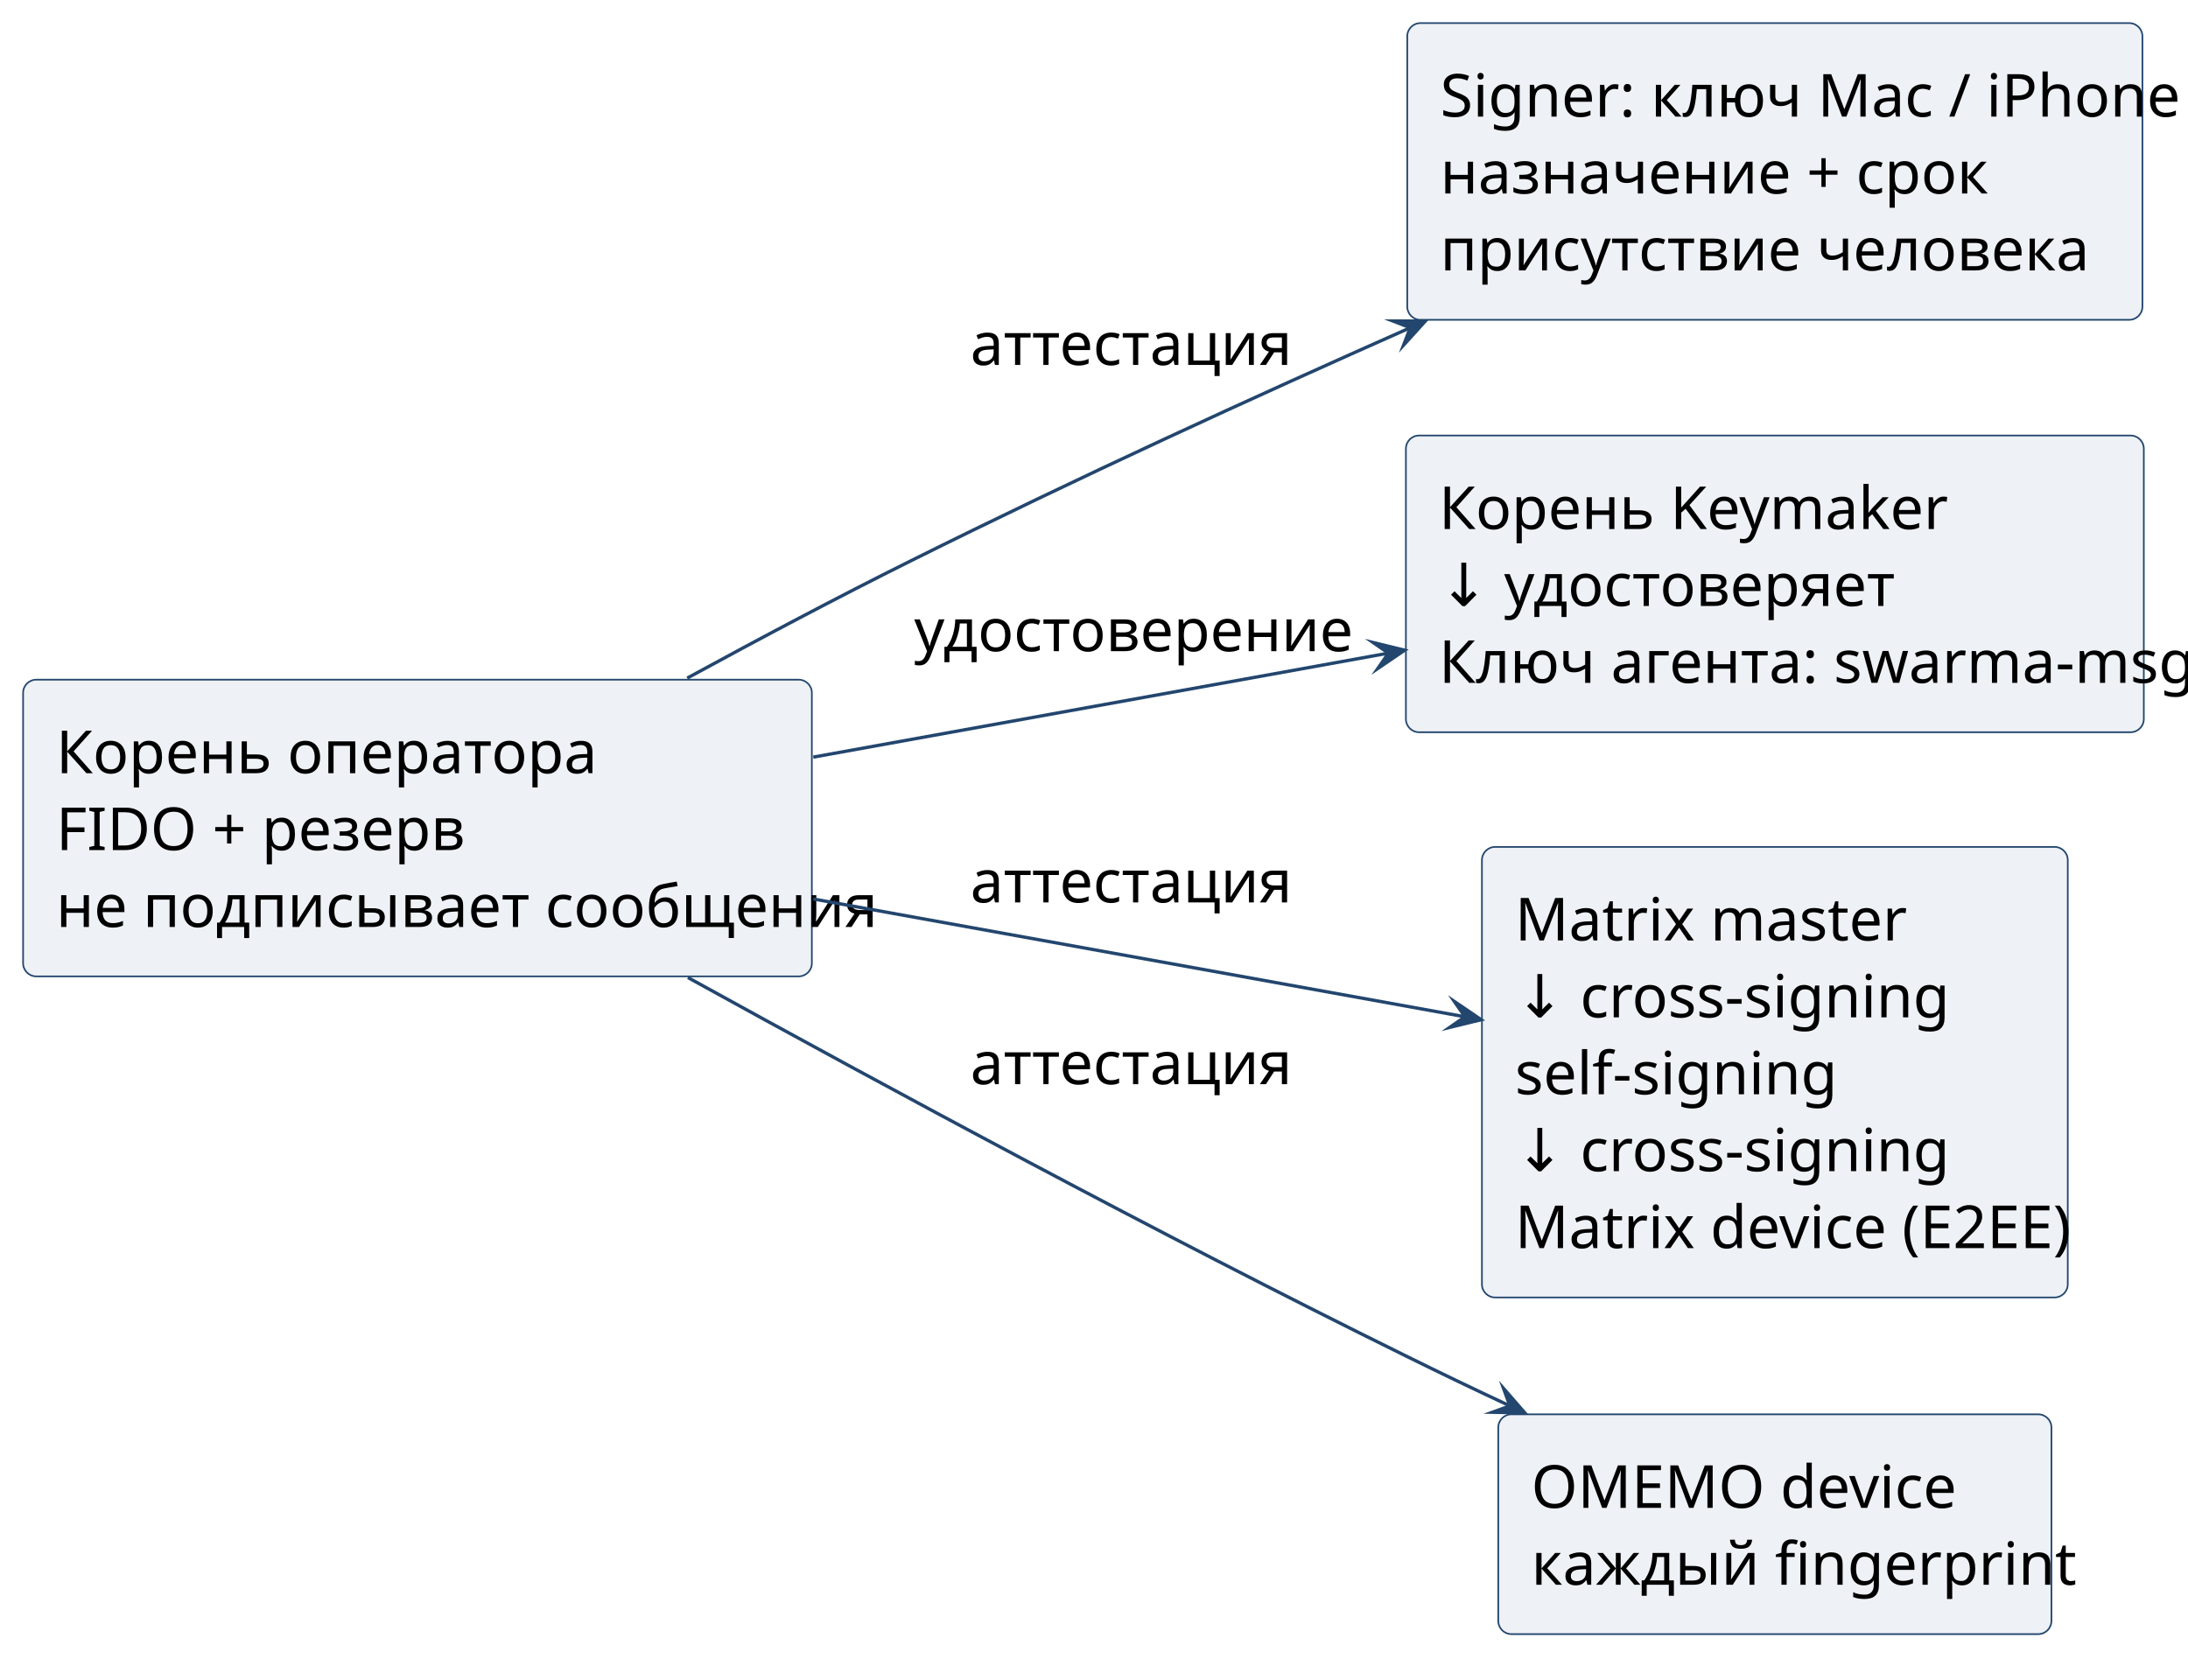
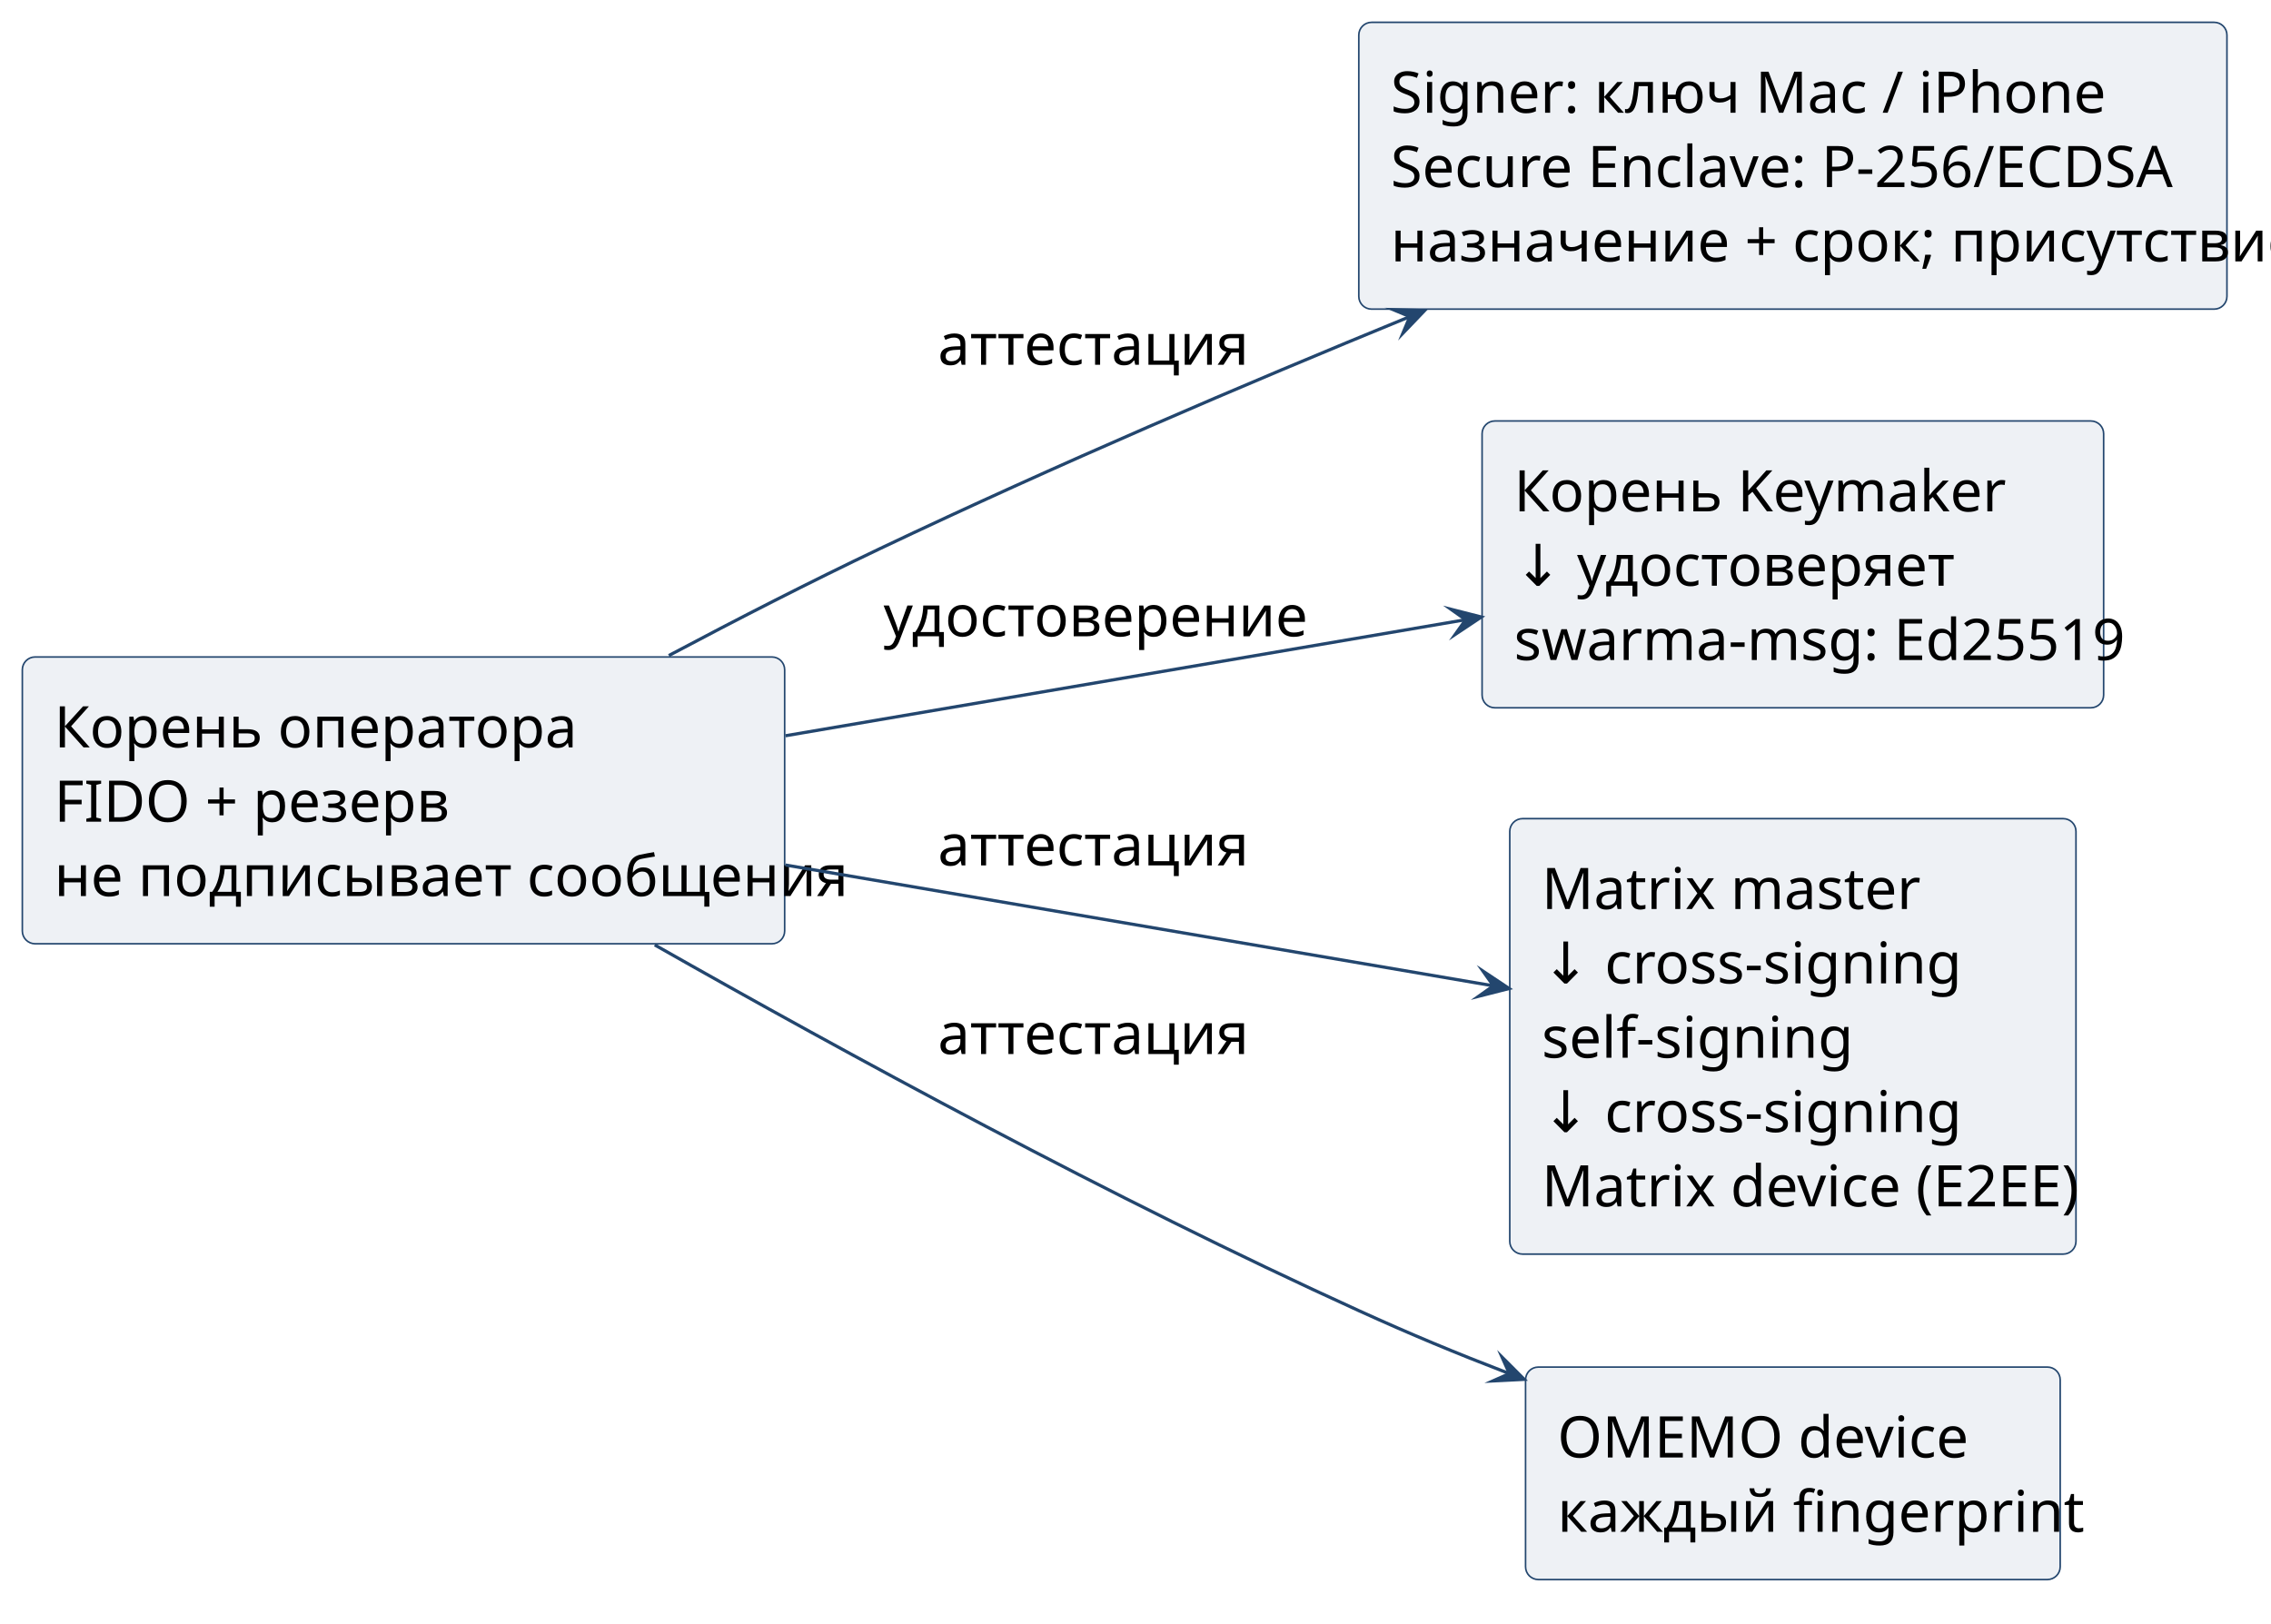
- <svg xmlns="http://www.w3.org/2000/svg" contentStyleType="text/css" data-diagram-type="DESCRIPTION" height="509px" preserveAspectRatio="none" style="width:663px;height:509px;background:#FFFFFF;" version="1.1" viewBox="0 0 663 509" width="663px" zoomAndPan="magnify">
+ <svg xmlns="http://www.w3.org/2000/svg" contentStyleType="text/css" data-diagram-type="DESCRIPTION" height="509px" preserveAspectRatio="none" style="width:712px;height:509px;background:#FFFFFF;" version="1.1" viewBox="0 0 712 509" width="712px" zoomAndPan="magnify">
  <defs />
  <g>
    <g class="entity" data-qualified-name="root" data-source-line="9" id="ent0001">
      <rect fill="#EEF1F5" height="89.93" rx="4" ry="4" style="stroke:#23466E;stroke-width:0.5;" width="239.006" x="7" y="206" />
      <text fill="#000000" font-family="PT Sans" font-size="18" lengthAdjust="spacing" textLength="144.936" x="17" y="234.342">Корень оператора</text>
      <text fill="#000000" font-family="PT Sans" font-size="18" lengthAdjust="spacing" textLength="112.014" x="17" y="257.652">FIDO + резерв</text>
      <text fill="#000000" font-family="PT Sans" font-size="18" lengthAdjust="spacing" textLength="219.006" x="17" y="280.962">не подписывает сообщения</text>
    </g>
    <g class="entity" data-qualified-name="signer" data-source-line="10" id="ent0002">
-       <rect fill="#EEF1F5" height="89.93" rx="4" ry="4" style="stroke:#23466E;stroke-width:0.5;" width="222.77" x="426.42" y="7" />
-       <text fill="#000000" font-family="PT Sans" font-size="18" lengthAdjust="spacing" textLength="202.77" x="436.42" y="35.342">Signer: ключ Mac / iPhone</text>
-       <text fill="#000000" font-family="PT Sans" font-size="18" lengthAdjust="spacing" textLength="146.7" x="436.42" y="58.652">назначение + срок</text>
-       <text fill="#000000" font-family="PT Sans" font-size="18" lengthAdjust="spacing" textLength="173.196" x="436.42" y="81.962">присутствие человека</text>
+       <rect fill="#EEF1F5" height="89.93" rx="4" ry="4" style="stroke:#23466E;stroke-width:0.5;" width="272.18" x="426.01" y="7" />
+       <text fill="#000000" font-family="PT Sans" font-size="18" lengthAdjust="spacing" textLength="202.77" x="436.01" y="35.342">Signer: ключ Mac / iPhone</text>
+       <text fill="#000000" font-family="PT Sans" font-size="18" lengthAdjust="spacing" textLength="229.086" x="436.01" y="58.652">Secure Enclave: P-256/ECDSA</text>
+       <text fill="#000000" font-family="PT Sans" font-size="18" lengthAdjust="spacing" textLength="252.18" x="436.01" y="81.962">назначение + срок; присутствие</text>
    </g>
    <g class="entity" data-qualified-name="km" data-source-line="11" id="ent0003">
-       <rect fill="#EEF1F5" height="89.93" rx="4" ry="4" style="stroke:#23466E;stroke-width:0.5;" width="223.598" x="426.01" y="132" />
-       <text fill="#000000" font-family="PT Sans" font-size="18" lengthAdjust="spacing" textLength="138.33" x="436.01" y="160.342">Корень Keymaker</text>
-       <text fill="#000000" font-family="PT Sans" font-size="18" lengthAdjust="spacing" textLength="121.806" x="436.01" y="183.652">↓ удостоверяет</text>
-       <text fill="#000000" font-family="PT Sans" font-size="18" lengthAdjust="spacing" textLength="203.598" x="436.01" y="206.962">Ключ агента: swarma-msg</text>
+       <rect fill="#EEF1F5" height="89.93" rx="4" ry="4" style="stroke:#23466E;stroke-width:0.5;" width="194.87" x="464.66" y="132" />
+       <text fill="#000000" font-family="PT Sans" font-size="18" lengthAdjust="spacing" textLength="138.33" x="474.66" y="160.342">Корень Keymaker</text>
+       <text fill="#000000" font-family="PT Sans" font-size="18" lengthAdjust="spacing" textLength="121.806" x="474.66" y="183.652">↓ удостоверяет</text>
+       <text fill="#000000" font-family="PT Sans" font-size="18" lengthAdjust="spacing" textLength="174.87" x="474.66" y="206.962">swarma-msg: Ed25519</text>
    </g>
    <g class="entity" data-qualified-name="master" data-source-line="12" id="ent0004">
-       <rect fill="#EEF1F5" height="136.55" rx="4" ry="4" style="stroke:#23466E;stroke-width:0.5;" width="177.518" x="449.05" y="256.69" />
-       <text fill="#000000" font-family="PT Sans" font-size="18" lengthAdjust="spacing" textLength="106.776" x="459.05" y="285.032">Matrix master</text>
-       <text fill="#000000" font-family="PT Sans" font-size="18" lengthAdjust="spacing" textLength="118.188" x="459.05" y="308.342">↓ cross-signing</text>
-       <text fill="#000000" font-family="PT Sans" font-size="18" lengthAdjust="spacing" textLength="90.45" x="459.05" y="331.652">self-signing</text>
-       <text fill="#000000" font-family="PT Sans" font-size="18" lengthAdjust="spacing" textLength="118.188" x="459.05" y="354.962">↓ cross-signing</text>
-       <text fill="#000000" font-family="PT Sans" font-size="18" lengthAdjust="spacing" textLength="157.518" x="459.05" y="378.272">Matrix device (E2EE)</text>
+       <rect fill="#EEF1F5" height="136.55" rx="4" ry="4" style="stroke:#23466E;stroke-width:0.5;" width="177.518" x="473.34" y="256.69" />
+       <text fill="#000000" font-family="PT Sans" font-size="18" lengthAdjust="spacing" textLength="106.776" x="483.34" y="285.032">Matrix master</text>
+       <text fill="#000000" font-family="PT Sans" font-size="18" lengthAdjust="spacing" textLength="118.188" x="483.34" y="308.342">↓ cross-signing</text>
+       <text fill="#000000" font-family="PT Sans" font-size="18" lengthAdjust="spacing" textLength="90.45" x="483.34" y="331.652">self-signing</text>
+       <text fill="#000000" font-family="PT Sans" font-size="18" lengthAdjust="spacing" textLength="118.188" x="483.34" y="354.962">↓ cross-signing</text>
+       <text fill="#000000" font-family="PT Sans" font-size="18" lengthAdjust="spacing" textLength="157.518" x="483.34" y="378.272">Matrix device (E2EE)</text>
    </g>
    <g class="entity" data-qualified-name="xmpp" data-source-line="13" id="ent0005">
-       <rect fill="#EEF1F5" height="66.62" rx="4" ry="4" style="stroke:#23466E;stroke-width:0.5;" width="167.618" x="454" y="428.66" />
-       <text fill="#000000" font-family="PT Sans" font-size="18" lengthAdjust="spacing" textLength="117.144" x="464" y="457.002">OMEMO device</text>
-       <text fill="#000000" font-family="PT Sans" font-size="18" lengthAdjust="spacing" textLength="147.618" x="464" y="480.312">каждый fingerprint</text>
+       <rect fill="#EEF1F5" height="66.62" rx="4" ry="4" style="stroke:#23466E;stroke-width:0.5;" width="167.618" x="478.29" y="428.66" />
+       <text fill="#000000" font-family="PT Sans" font-size="18" lengthAdjust="spacing" textLength="117.144" x="488.29" y="457.002">OMEMO device</text>
+       <text fill="#000000" font-family="PT Sans" font-size="18" lengthAdjust="spacing" textLength="147.618" x="488.29" y="480.312">каждый fingerprint</text>
    </g>
    <g class="link" data-entity-1="ent0001" data-entity-2="ent0002" data-link-type="dependency" data-source-line="14" id="lnk6">
-       <path d="M208.24,205.52 C230.06,193.62 253.79,181.03 276.01,169.97 C326.72,144.71 379.409,120.576 427.339,99.326" fill="none" id="root-to-signer" style="stroke:#23466E;stroke-width:1;" />
-       <polygon fill="#23466E" points="431.91,97.3,422.061,97.291,427.339,99.326,425.304,104.605,431.91,97.3" style="stroke:#23466E;stroke-width:1;stroke-linejoin:miter;stroke-miterlimit:10;" />
-       <text fill="#000000" font-family="PT Sans" font-size="18" lengthAdjust="spacing" textLength="84.798" x="294.01" y="110.612">аттестация</text>
+       <path d="M209.69,205.55 C231.09,194.19 254.25,182.31 276.01,171.97 C331.42,145.63 389.524,120.797 442.014,99.277" fill="none" id="root-to-signer" style="stroke:#23466E;stroke-width:1;" />
+       <polygon fill="#23466E" points="446.64,97.38,436.795,97.093,442.014,99.277,439.83,104.495,446.64,97.38" style="stroke:#23466E;stroke-width:1;stroke-linejoin:miter;stroke-miterlimit:10;" />
+       <text fill="#000000" font-family="PT Sans" font-size="18" lengthAdjust="spacing" textLength="84.798" x="294.01" y="114.372">аттестация</text>
    </g>
    <g class="link" data-entity-1="ent0001" data-entity-2="ent0003" data-link-type="dependency" data-source-line="15" id="lnk7">
-       <path d="M246.44,229.47 C302.97,219.25 365.23,207.989 420.72,197.959" fill="none" id="root-to-km" style="stroke:#23466E;stroke-width:1;" />
-       <polygon fill="#23466E" points="425.64,197.07,416.072,194.735,420.72,197.959,417.495,202.607,425.64,197.07" style="stroke:#23466E;stroke-width:1;stroke-linejoin:miter;stroke-miterlimit:10;" />
-       <text fill="#000000" font-family="PT Sans" font-size="18" lengthAdjust="spacing" textLength="118.386" x="277.01" y="197.362">удостоверение</text>
+       <path d="M246.27,230.7 C314.84,219 395.061,205.311 459.511,194.311" fill="none" id="root-to-km" style="stroke:#23466E;stroke-width:1;" />
+       <polygon fill="#23466E" points="464.44,193.47,454.895,191.041,459.511,194.311,456.241,198.927,464.44,193.47" style="stroke:#23466E;stroke-width:1;stroke-linejoin:miter;stroke-miterlimit:10;" />
+       <text fill="#000000" font-family="PT Sans" font-size="18" lengthAdjust="spacing" textLength="118.386" x="277.01" y="199.512">удостоверение</text>
    </g>
    <g class="link" data-entity-1="ent0001" data-entity-2="ent0004" data-link-type="dependency" data-source-line="16" id="lnk8">
-       <path d="M246.44,272.47 C311.11,284.17 384.8,297.491 443.91,308.171" fill="none" id="root-to-master" style="stroke:#23466E;stroke-width:1;" />
-       <polygon fill="#23466E" points="448.83,309.06,440.685,303.524,443.91,308.171,439.262,311.396,448.83,309.06" style="stroke:#23466E;stroke-width:1;stroke-linejoin:miter;stroke-miterlimit:10;" />
-       <text fill="#000000" font-family="PT Sans" font-size="18" lengthAdjust="spacing" textLength="84.798" x="294.01" y="273.512">аттестация</text>
+       <path d="M246.27,271.24 C317.98,283.48 402.881,297.969 468.211,309.119" fill="none" id="root-to-master" style="stroke:#23466E;stroke-width:1;" />
+       <polygon fill="#23466E" points="473.14,309.96,464.941,304.503,468.211,309.119,463.595,312.389,473.14,309.96" style="stroke:#23466E;stroke-width:1;stroke-linejoin:miter;stroke-miterlimit:10;" />
+       <text fill="#000000" font-family="PT Sans" font-size="18" lengthAdjust="spacing" textLength="84.798" x="294.01" y="271.362">аттестация</text>
    </g>
    <g class="link" data-entity-1="ent0001" data-entity-2="ent0005" data-link-type="dependency" data-source-line="17" id="lnk9">
-       <path d="M208.45,296.28 C268.06,329.18 351.38,374.18 426.01,410.97 C437.59,416.68 445.42,420.454 457.52,426.104" fill="none" id="root-to-xmpp" style="stroke:#23466E;stroke-width:1;" />
-       <polygon fill="#23466E" points="462.05,428.22,455.588,420.788,457.52,426.104,452.203,428.036,462.05,428.22" style="stroke:#23466E;stroke-width:1;stroke-linejoin:miter;stroke-miterlimit:10;" />
-       <text fill="#000000" font-family="PT Sans" font-size="18" lengthAdjust="spacing" textLength="84.798" x="294.01" y="328.592">аттестация</text>
+       <path d="M205.27,296.29 C264.7,330.02 349.19,376.06 426.01,410.97 C442.55,418.49 455.894,424.043 473.214,430.713" fill="none" id="root-to-xmpp" style="stroke:#23466E;stroke-width:1;" />
+       <polygon fill="#23466E" points="477.88,432.51,470.919,425.543,473.214,430.713,468.044,433.008,477.88,432.51" style="stroke:#23466E;stroke-width:1;stroke-linejoin:miter;stroke-miterlimit:10;" />
+       <text fill="#000000" font-family="PT Sans" font-size="18" lengthAdjust="spacing" textLength="84.798" x="294.01" y="330.492">аттестация</text>
    </g>
  </g>
</svg>
